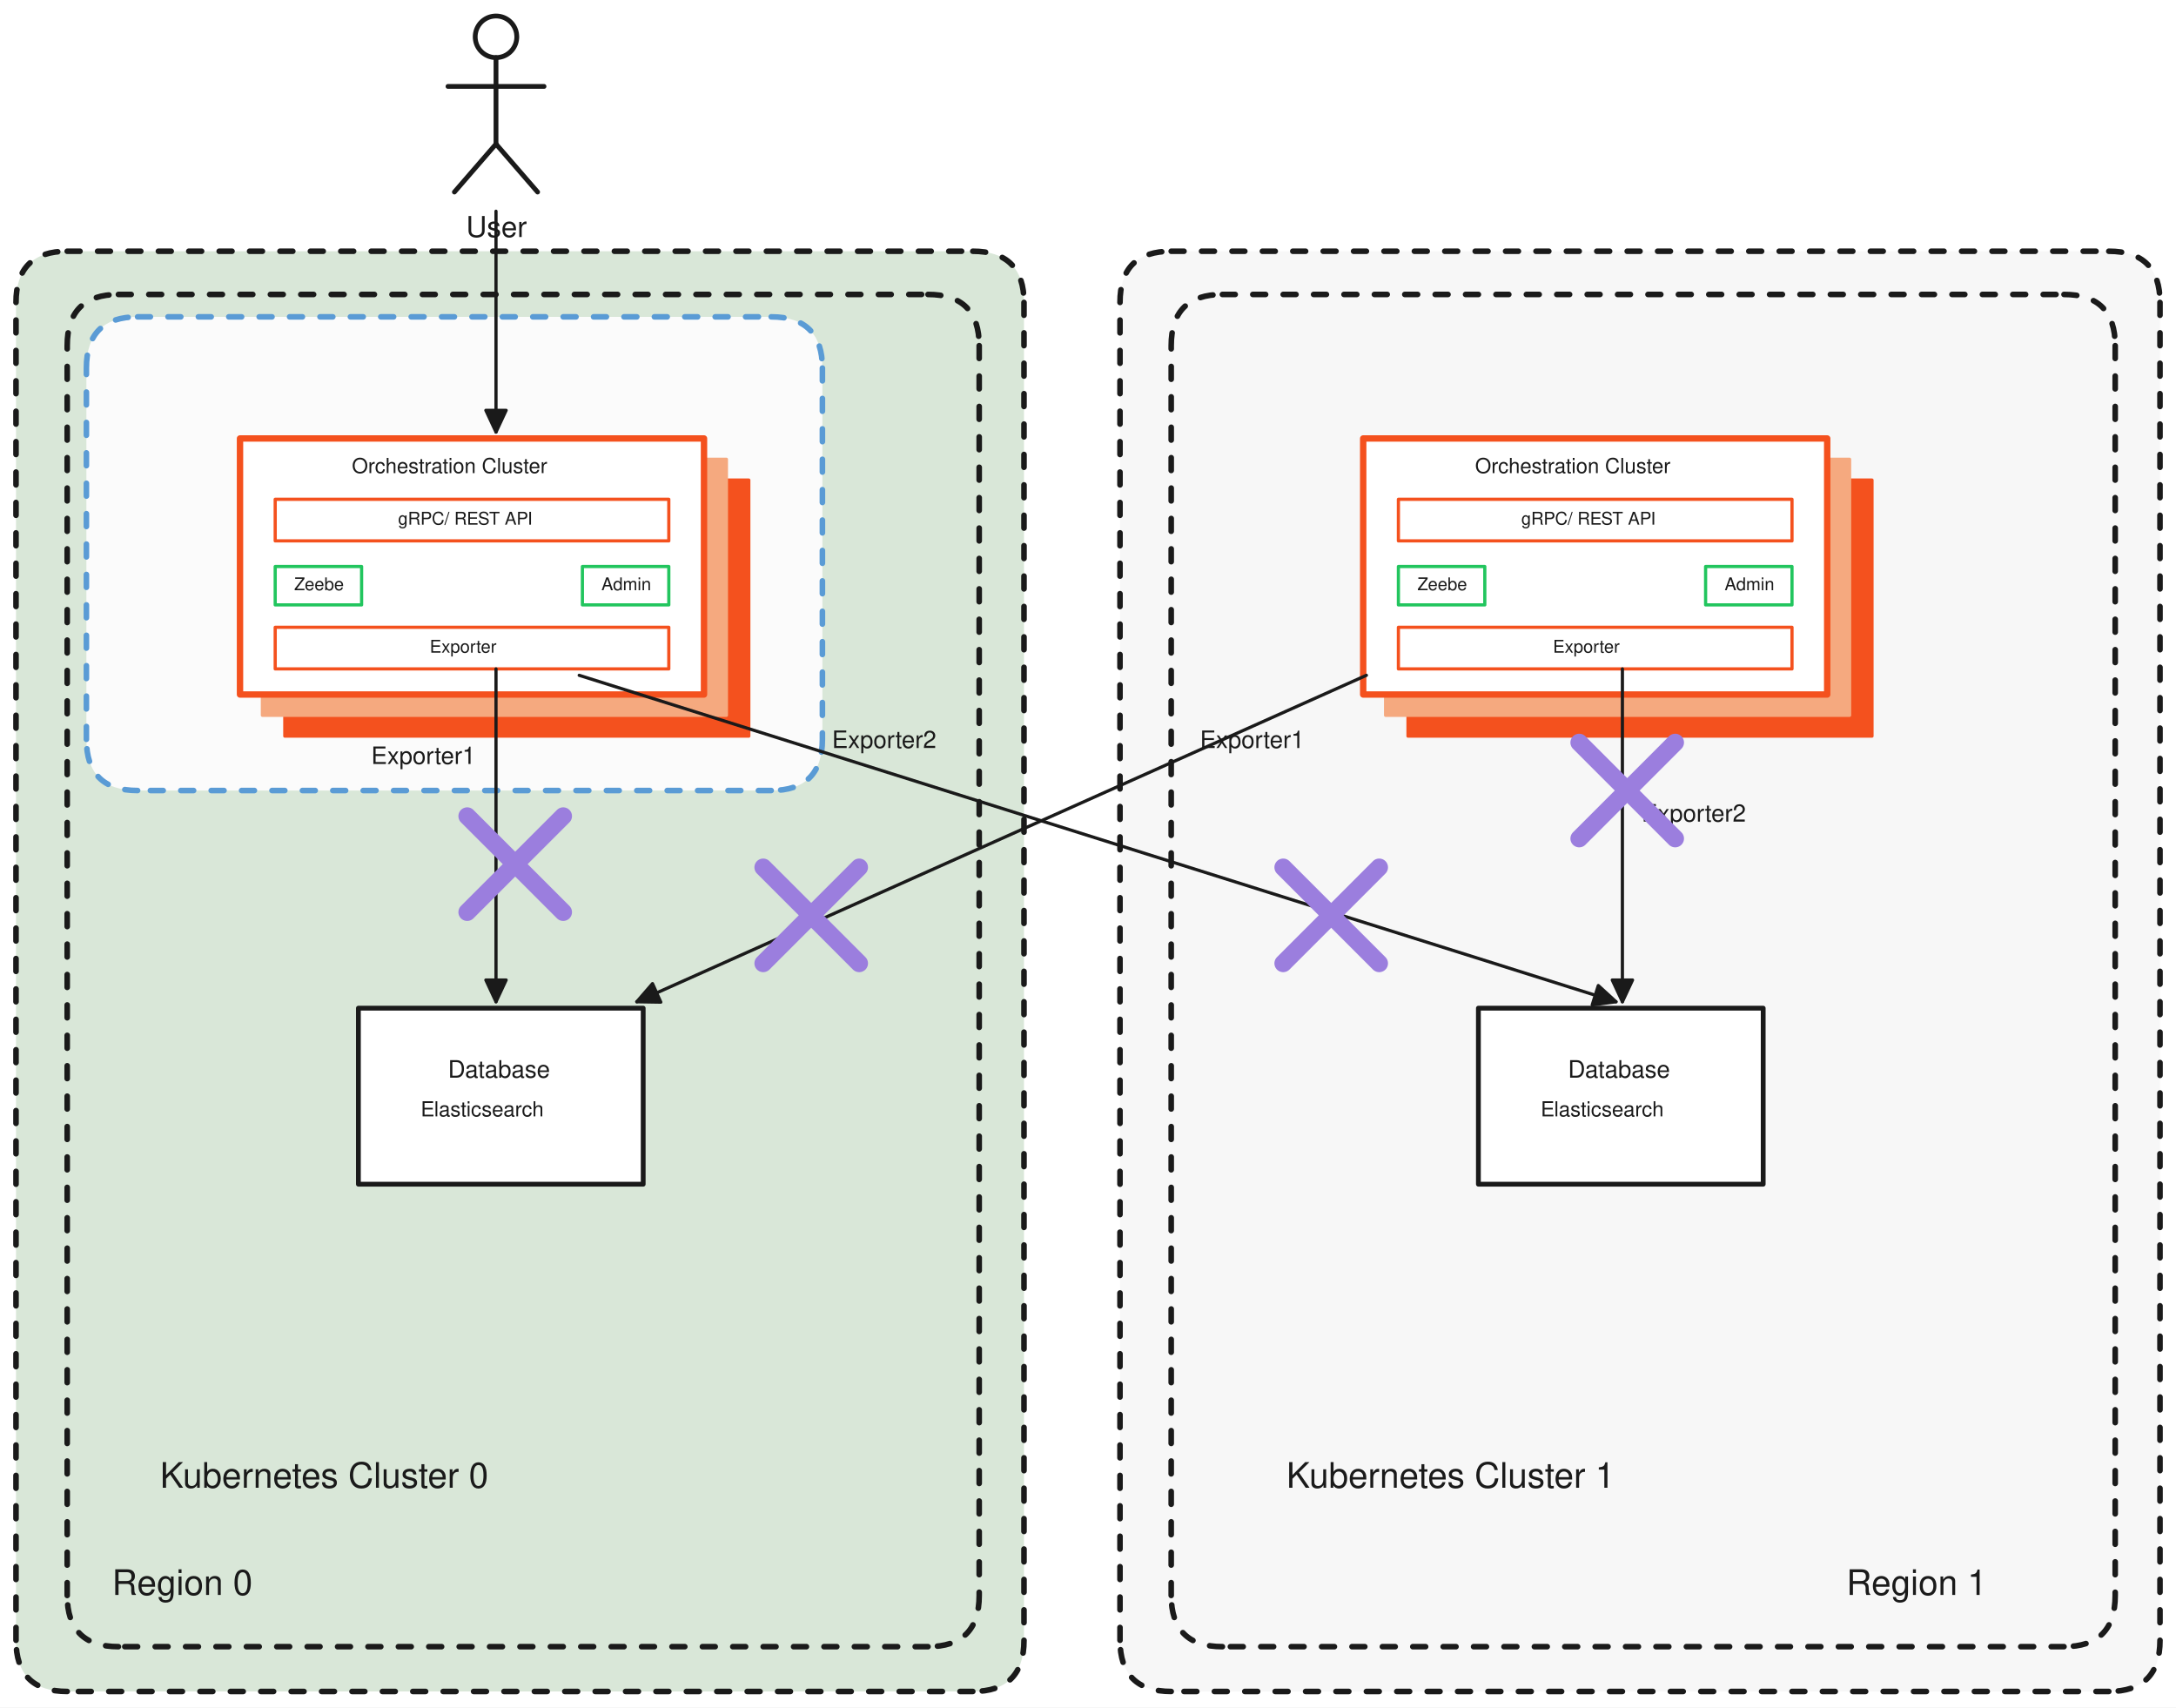
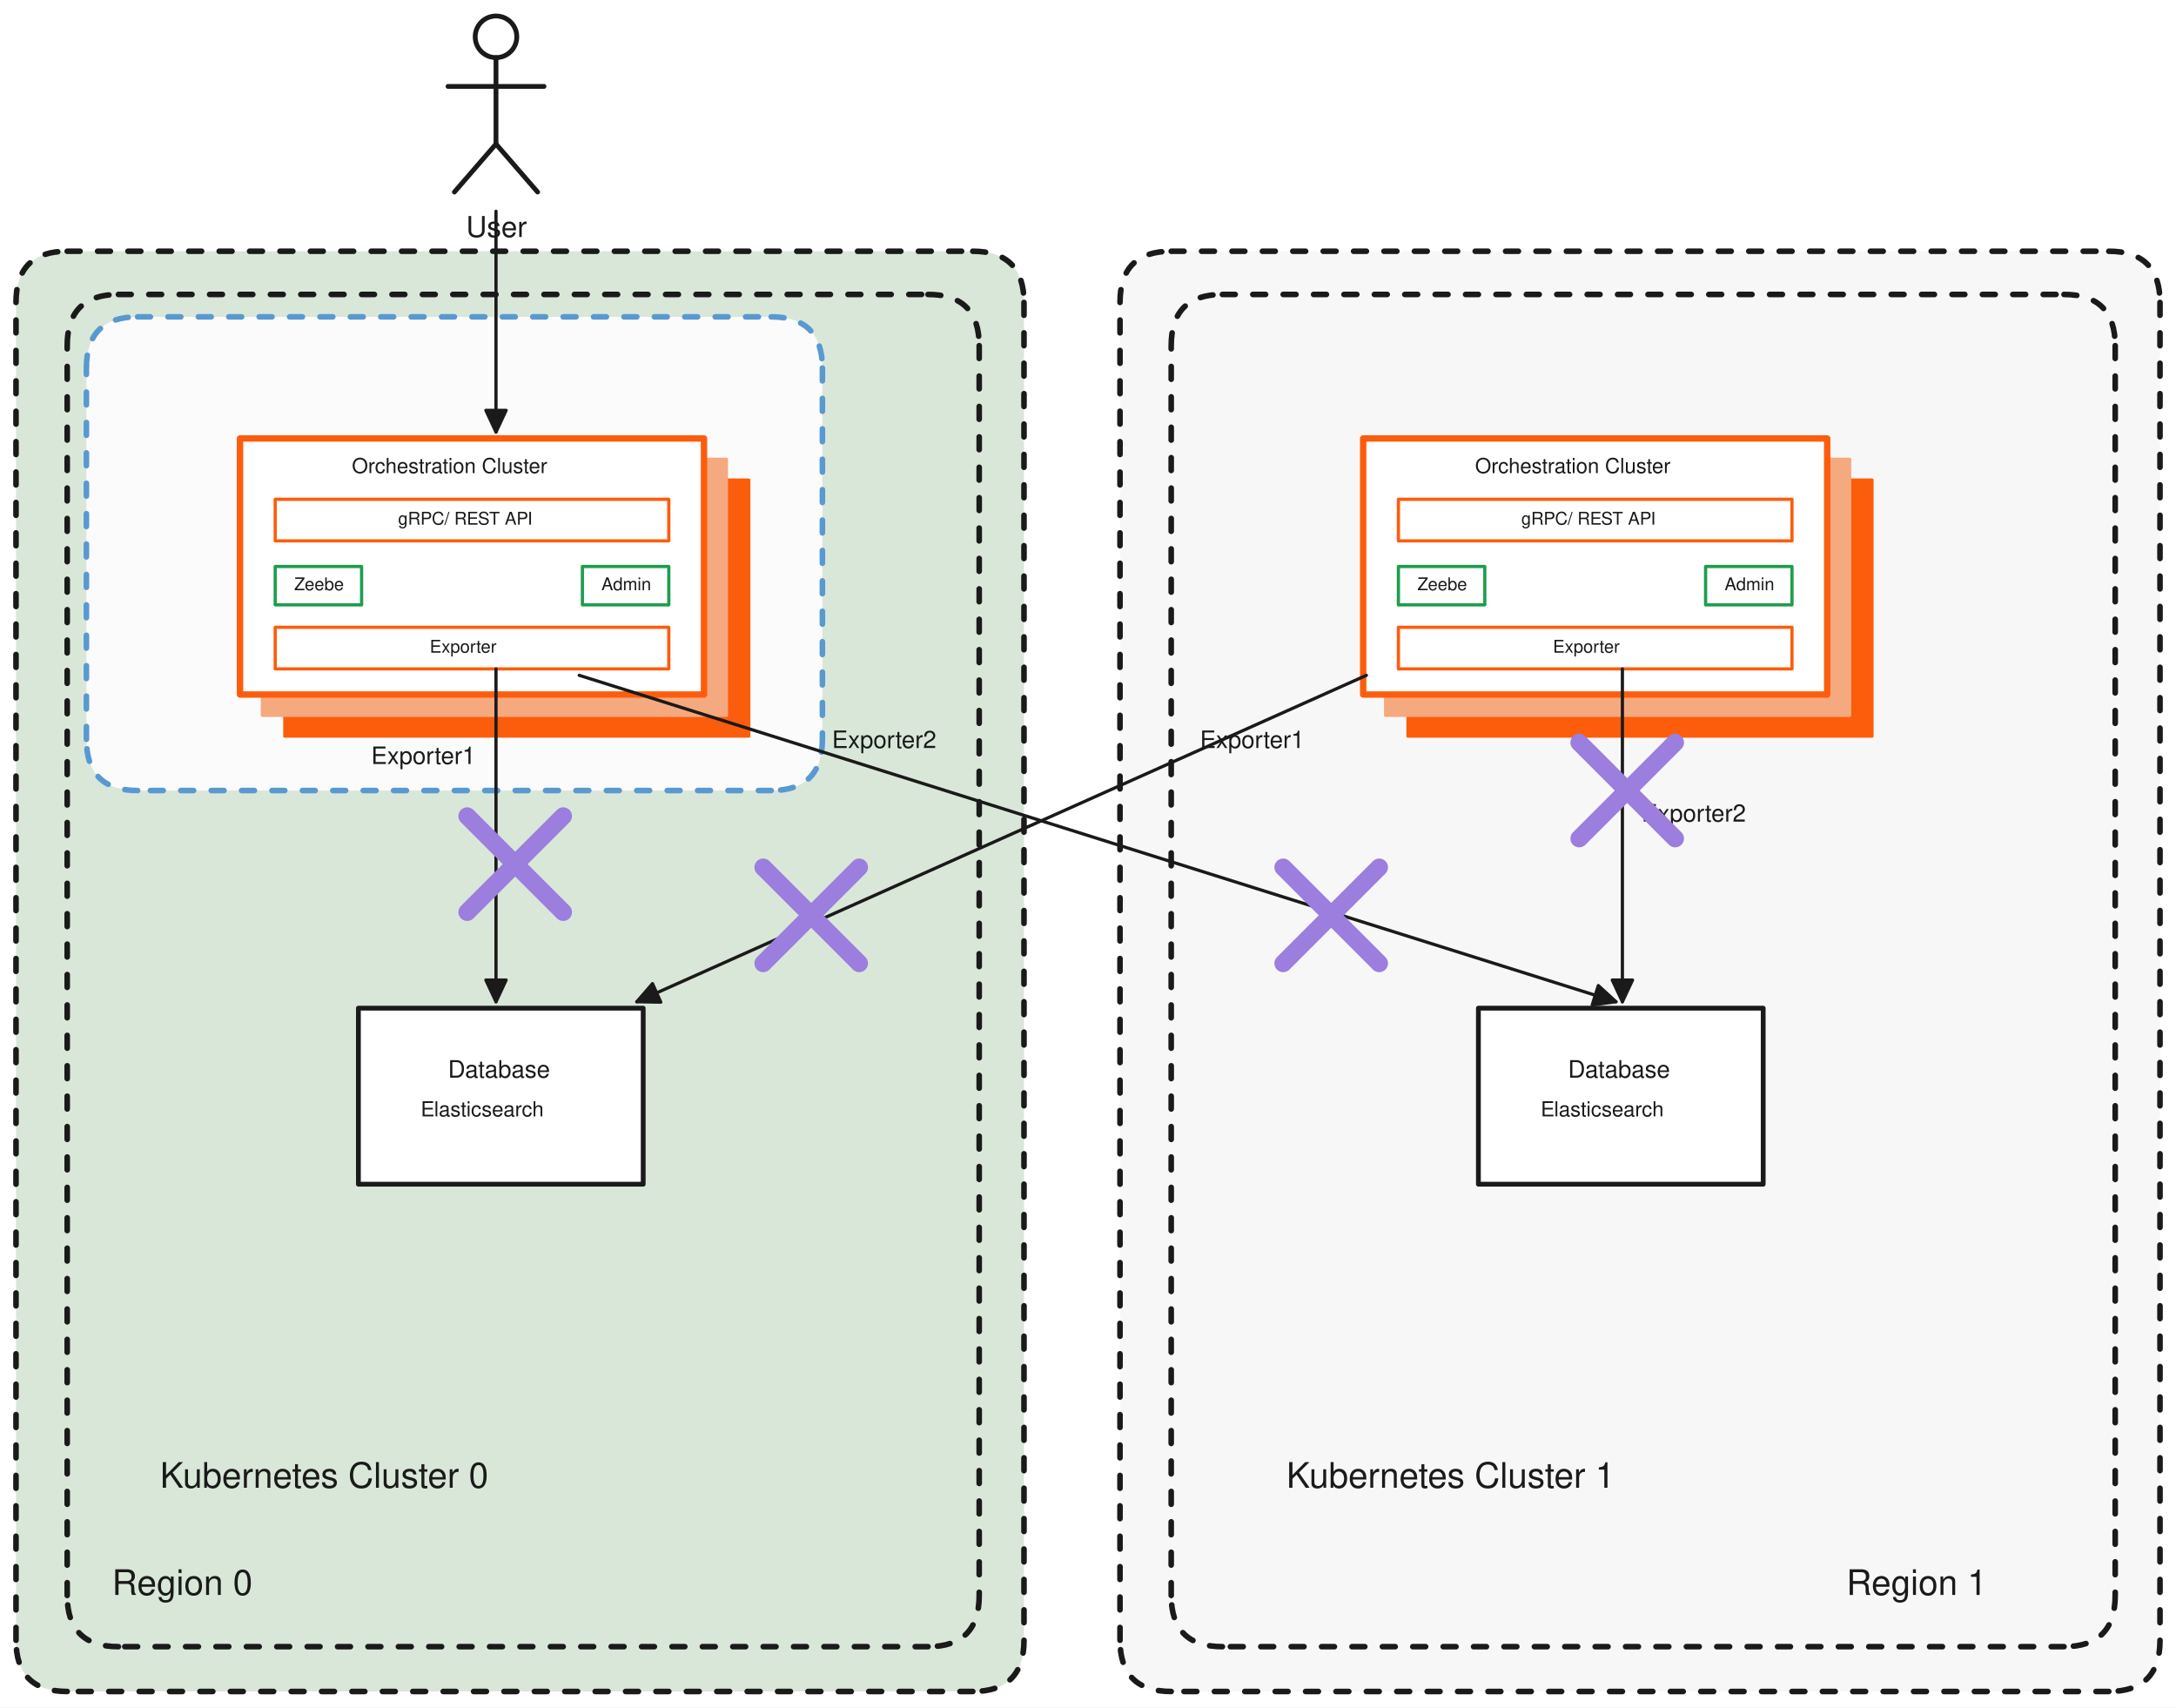
<svg xmlns="http://www.w3.org/2000/svg" version="1.1" viewBox="0 0 1360 1067" width="2720" height="2134">
  <defs>
    <style class="style-fonts">
      </style>
  </defs>
  <rect x="0" y="0" width="1360" height="1067" fill="#ffffff" />
  <g stroke-linecap="round" transform="translate(297 10) rotate(0 13 13)">
    <path d="M26 13 C26 13.75, 25.93 14.52, 25.8 15.26 C25.67 16, 25.47 16.74, 25.22 17.45 C24.96 18.15, 24.63 18.85, 24.26 19.5 C23.88 20.15, 23.44 20.78, 22.96 21.36 C22.47 21.93, 21.93 22.47, 21.36 22.96 C20.78 23.44, 20.15 23.88, 19.5 24.26 C18.85 24.63, 18.15 24.96, 17.45 25.22 C16.74 25.47, 16 25.67, 15.26 25.8 C14.52 25.93, 13.75 26, 13 26 C12.25 26, 11.48 25.93, 10.74 25.8 C10 25.67, 9.26 25.47, 8.55 25.22 C7.85 24.96, 7.15 24.63, 6.5 24.26 C5.85 23.88, 5.22 23.44, 4.64 22.96 C4.07 22.47, 3.53 21.93, 3.04 21.36 C2.56 20.78, 2.12 20.15, 1.74 19.5 C1.37 18.85, 1.04 18.15, 0.78 17.45 C0.53 16.74, 0.33 16, 0.2 15.26 C0.07 14.52, 0 13.75, 0 13 C0 12.25, 0.07 11.48, 0.2 10.74 C0.33 10, 0.53 9.26, 0.78 8.55 C1.04 7.85, 1.37 7.15, 1.74 6.5 C2.12 5.85, 2.56 5.22, 3.04 4.64 C3.53 4.07, 4.07 3.53, 4.64 3.04 C5.22 2.56, 5.85 2.12, 6.5 1.74 C7.15 1.37, 7.85 1.04, 8.55 0.78 C9.26 0.53, 10 0.33, 10.74 0.2 C11.48 0.07, 12.25 0, 13 0 C13.75 0, 14.52 0.07, 15.26 0.2 C16 0.33, 16.74 0.53, 17.45 0.78 C18.15 1.04, 18.85 1.37, 19.5 1.74 C20.15 2.12, 20.78 2.56, 21.36 3.04 C21.93 3.53, 22.47 4.07, 22.96 4.64 C23.44 5.22, 23.88 5.85, 24.26 6.5 C24.63 7.15, 24.96 7.85, 25.22 8.55 C25.47 9.26, 25.67 10, 25.8 10.74 C25.93 11.48, 25.97 12.62, 26 13 C26.03 13.38, 26.03 12.62, 26 13" stroke="#1a1a1a" stroke-width="3" fill="none" />
  </g>
  <g stroke-linecap="round">
    <g transform="translate(310 36) rotate(0 0 27)">
      <path d="M0 0 C0 11.04, 0 22.09, 0 54 M0 0 C0 16.08, 0 32.16, 0 54" stroke="#1a1a1a" stroke-width="3" fill="none" />
    </g>
  </g>
  <mask />
  <g stroke-linecap="round">
    <g transform="translate(280 54) rotate(0 30 0)">
      <path d="M0 0 C12.27 0, 24.55 0, 60 0 M0 0 C12.1 0, 24.21 0, 60 0" stroke="#1a1a1a" stroke-width="3" fill="none" />
    </g>
  </g>
  <mask />
  <g stroke-linecap="round">
    <g transform="translate(310 90) rotate(0 -13 15)">
      <path d="M0 0 C-5.32 6.14, -10.64 12.28, -26 30 M0 0 C-7.95 9.17, -15.9 18.34, -26 30" stroke="#1a1a1a" stroke-width="3" fill="none" />
    </g>
  </g>
  <mask />
  <g stroke-linecap="round">
    <g transform="translate(310 90) rotate(0 13 15)">
      <path d="M0 0 C5.32 6.14, 10.64 12.28, 26 30 M0 0 C5.45 6.29, 10.9 12.58, 26 30" stroke="#1a1a1a" stroke-width="3" fill="none" />
    </g>
  </g>
  <mask />
  <g transform="translate(291.3 132) rotate(0 18.7 10.625)">
    <text x="0" y="16.11" font-family="Helvetica, Segoe UI Emoji" font-size="18px" fill="#1a1a1a" text-anchor="start" style="white-space: pre;" direction="ltr" dominant-baseline="alphabetic">User</text>
  </g>
  <g stroke-linecap="round" transform="translate(10 157) rotate(0 315 450)">
    <path d="M32 0 C219.19 0, 406.38 0, 598 0 C619.33 0, 630 10.67, 630 32 C630 283.56, 630 535.12, 630 868 C630 889.33, 619.33 900, 598 900 C453.5 900, 308.99 900, 32 900 C10.67 900, 0 889.33, 0 868 C0 663.64, 0 459.28, 0 32 C0 10.67, 10.67 0, 32 0" stroke="none" stroke-width="0" fill="#d9e7d8" />
    <path d="M32 0 C147.85 0, 263.7 0, 598 0 M598 0 C619.33 0, 630 10.67, 630 32 M630 32 C630 239.89, 630 447.78, 630 868 M630 868 C630 889.33, 619.33 900, 598 900 M598 900 C463.63 900, 329.26 900, 32 900 M32 900 C10.67 900, 0 889.33, 0 868 M0 868 C0 643.64, 0 419.27, 0 32 M0 32 C0 10.67, 10.67 0, 32 0" stroke="#1a1a1a" stroke-width="3.5" fill="none" stroke-dasharray="8 11" />
  </g>
  <g stroke-linecap="round" transform="translate(42 184) rotate(0 285 422.5)">
    <path d="M32 0 C135.59 0, 239.17 0, 538 0 M538 0 C559.33 0, 570 10.67, 570 32 M570 32 C570 342.94, 570 653.89, 570 813 M570 813 C570 834.33, 559.33 845, 538 845 M538 845 C355.88 845, 173.76 845, 32 845 M32 845 C10.67 845, 0 834.33, 0 813 M0 813 C0 541.88, 0 270.76, 0 32 M0 32 C0 10.67, 10.67 0, 32 0" stroke="#1a1a1a" stroke-width="3.5" fill="none" stroke-dasharray="8 11" />
  </g>
  <g transform="translate(100 910) rotate(0 121 13.75)">
    <text x="0" y="19.69" font-family="Helvetica, Segoe UI Emoji" font-size="22px" fill="#1a1a1a" text-anchor="start" style="white-space: pre;" direction="ltr" dominant-baseline="alphabetic">Kubernetes Cluster 0</text>
  </g>
  <g transform="translate(70 977) rotate(0 48.4 13.75)">
    <text x="0" y="19.69" font-family="Helvetica, Segoe UI Emoji" font-size="22px" fill="#1a1a1a" text-anchor="start" style="white-space: pre;" direction="ltr" dominant-baseline="alphabetic">Region 0</text>
  </g>
  <g stroke-linecap="round" transform="translate(700 157) rotate(0 325 450)">
    <path d="M32 0 C248.56 0, 465.11 0, 618 0 C639.33 0, 650 10.67, 650 32 C650 221.32, 650 410.65, 650 868 C650 889.33, 639.33 900, 618 900 C450.42 900, 282.84 900, 32 900 C10.67 900, 0 889.33, 0 868 C0 675.8, 0 483.6, 0 32 C0 10.67, 10.67 0, 32 0" stroke="none" stroke-width="0" fill="#f7f7f7" />
    <path d="M32 0 C152.02 0, 272.04 0, 618 0 M618 0 C639.33 0, 650 10.67, 650 32 M650 32 C650 238.09, 650 444.19, 650 868 M650 868 C650 889.33, 639.33 900, 618 900 M618 900 C426.1 900, 234.21 900, 32 900 M32 900 C10.67 900, 0 889.33, 0 868 M0 868 C0 547.43, 0 226.86, 0 32 M0 32 C0 10.67, 10.67 0, 32 0" stroke="#1a1a1a" stroke-width="3.5" fill="none" stroke-dasharray="8 11" />
  </g>
  <g stroke-linecap="round" transform="translate(732 184) rotate(0 295 422.5)">
    <path d="M32 0 C139.75 0, 247.49 0, 558 0 M558 0 C579.33 0, 590 10.67, 590 32 M590 32 C590 341.27, 590 650.53, 590 813 M590 813 C590 834.33, 579.33 845, 558 845 M558 845 C426.51 845, 295.02 845, 32 845 M32 845 C10.67 845, 0 834.33, 0 813 M0 813 C0 608.2, 0 403.4, 0 32 M0 32 C0 10.67, 10.67 0, 32 0" stroke="#1a1a1a" stroke-width="3.5" fill="none" stroke-dasharray="8 11" />
  </g>
  <g transform="translate(804 910) rotate(0 121 13.75)">
    <text x="0" y="19.69" font-family="Helvetica, Segoe UI Emoji" font-size="22px" fill="#1a1a1a" text-anchor="start" style="white-space: pre;" direction="ltr" dominant-baseline="alphabetic">Kubernetes Cluster 1</text>
  </g>
  <g transform="translate(1154 977) rotate(0 48.4 13.75)">
    <text x="0" y="19.69" font-family="Helvetica, Segoe UI Emoji" font-size="22px" fill="#1a1a1a" text-anchor="start" style="white-space: pre;" direction="ltr" dominant-baseline="alphabetic">Region 1</text>
  </g>
  <g stroke-linecap="round" transform="translate(54 198) rotate(0 230 148)">
    <path d="M32 0 C114.52 0, 197.04 0, 428 0 C449.33 0, 460 10.67, 460 32 C460 113.67, 460 195.34, 460 264 C460 285.33, 449.33 296, 428 296 C302.61 296, 177.23 296, 32 296 C10.67 296, 0 285.33, 0 264 C0 214.04, 0 164.07, 0 32 C0 10.67, 10.67 0, 32 0" stroke="none" stroke-width="0" fill="#fbfbfb" />
-     <path d="M32 0 C113.15 0, 194.31 0, 428 0 M428 0 C449.33 0, 460 10.67, 460 32 M460 32 C460 88.7, 460 145.39, 460 264 M460 264 C460 285.33, 449.33 296, 428 296 M428 296 C341.86 296, 255.71 296, 32 296 M32 296 C10.67 296, 0 285.33, 0 264 M0 264 C0 194.74, 0 125.48, 0 32 M0 32 C0 10.67, 10.67 0, 32 0" stroke="#5a9bd5" stroke-width="3.5" fill="none" stroke-dasharray="8 11" />
+     <path d="M32 0 C113.15 0, 194.31 0, 428 0 M428 0 C449.33 0, 460 10.67, 460 32 M460 32 C460 88.7, 460 145.39, 460 264 M460 264 C460 285.33, 449.33 296, 428 296 M428 296 C341.86 296, 255.71 296, 32 296 M32 296 C10.67 296, 0 285.33, 0 264 M0 264 C0 194.74, 0 125.48, 0 32 M0 32 C0 10.67, 10.67 0, 32 0" stroke="#5999d2" stroke-width="3.5" fill="none" stroke-dasharray="8 11" />
  </g>
  <g stroke-linecap="round" transform="translate(178 300) rotate(0 145 80)">
-     <path d="M0 0 L290 0 L290 160 L0 160" stroke="none" stroke-width="0" fill="#f4511e" />
-     <path d="M0 0 C59.44 0, 118.88 0, 290 0 M0 0 C102.42 0, 204.84 0, 290 0 M290 0 C290 35.59, 290 71.19, 290 160 M290 0 C290 45.78, 290 91.57, 290 160 M290 160 C211.19 160, 132.38 160, 0 160 M290 160 C230.64 160, 171.27 160, 0 160 M0 160 C0 118.42, 0 76.83, 0 0 M0 160 C0 123.01, 0 86.03, 0 0" stroke="#f4511e" stroke-width="2" fill="none" />
+     <path d="M0 0 L290 0 L290 160 L0 160" stroke="none" stroke-width="0" fill="#fc5d0d" />
+     <path d="M0 0 C59.44 0, 118.88 0, 290 0 M0 0 C102.42 0, 204.84 0, 290 0 M290 0 C290 35.59, 290 71.19, 290 160 M290 0 C290 45.78, 290 91.57, 290 160 M290 160 C211.19 160, 132.38 160, 0 160 M290 160 C230.64 160, 171.27 160, 0 160 M0 160 C0 118.42, 0 76.83, 0 0 M0 160 C0 123.01, 0 86.03, 0 0" stroke="#fc5d0d" stroke-width="2" fill="none" />
  </g>
  <g stroke-linecap="round" transform="translate(164 287) rotate(0 145 80)">
    <path d="M0 0 L290 0 L290 160 L0 160" stroke="none" stroke-width="0" fill="#f5a97f" />
    <path d="M0 0 C59.45 0, 118.9 0, 290 0 M0 0 C74.57 0, 149.13 0, 290 0 M290 0 C290 42.94, 290 85.88, 290 160 M290 0 C290 50.1, 290 100.2, 290 160 M290 160 C231.32 160, 172.64 160, 0 160 M290 160 C205.59 160, 121.18 160, 0 160 M0 160 C0 120.85, 0 81.69, 0 0 M0 160 C0 113.31, 0 66.62, 0 0" stroke="#f5a97f" stroke-width="2" fill="none" />
  </g>
  <g stroke-linecap="round" transform="translate(150 274) rotate(0 145 80)">
    <path d="M0 0 L290 0 L290 160 L0 160" stroke="none" stroke-width="0" fill="#ffffff" />
-     <path d="M0 0 C59.46 0, 118.92 0, 290 0 M0 0 C104.71 0, 209.43 0, 290 0 M290 0 C290 50.29, 290 100.58, 290 160 M290 0 C290 54.42, 290 108.83, 290 160 M290 160 C193.45 160, 96.89 160, 0 160 M290 160 C180.54 160, 71.09 160, 0 160 M0 160 C0 123.28, 0 86.55, 0 0 M0 160 C0 103.61, 0 47.21, 0 0" stroke="#f4511e" stroke-width="4" fill="none" />
+     <path d="M0 0 C59.46 0, 118.92 0, 290 0 M0 0 C104.71 0, 209.43 0, 290 0 M290 0 C290 50.29, 290 100.58, 290 160 M290 0 C290 54.42, 290 108.83, 290 160 M290 160 C193.45 160, 96.89 160, 0 160 M290 160 C180.54 160, 71.09 160, 0 160 M0 160 C0 123.28, 0 86.55, 0 0 M0 160 C0 103.61, 0 47.21, 0 0" stroke="#fc5d0d" stroke-width="4" fill="none" />
  </g>
  <g transform="translate(219.925 284) rotate(0 75.075 8.125)">
    <text x="0" y="11.635" font-family="Helvetica, Segoe UI Emoji" font-size="13px" fill="#1a1a1a" text-anchor="start" style="white-space: pre;" direction="ltr" dominant-baseline="alphabetic">Orchestration Cluster</text>
  </g>
  <g stroke-linecap="round" transform="translate(172 312) rotate(0 123 13)">
    <path d="M0 0 L246 0 L246 26 L0 26" stroke="none" stroke-width="0" fill="#ffffff" />
-     <path d="M0 0 C50.45 0, 100.91 0, 246 0 M0 0 C90.77 0, 181.54 0, 246 0 M246 0 C246 5.36, 246 10.72, 246 26 M246 0 C246 10.24, 246 20.49, 246 26 M246 26 C149.05 26, 52.09 26, 0 26 M246 26 C159.86 26, 73.72 26, 0 26 M0 26 C0 15.62, 0 5.24, 0 0 M0 26 C0 18.88, 0 11.76, 0 0" stroke="#f4511e" stroke-width="2" fill="none" />
+     <path d="M0 0 C50.45 0, 100.91 0, 246 0 M0 0 C90.77 0, 181.54 0, 246 0 M246 0 C246 5.36, 246 10.72, 246 26 M246 0 C246 10.24, 246 20.49, 246 26 M246 26 C149.05 26, 52.09 26, 0 26 M246 26 C159.86 26, 73.72 26, 0 26 M0 26 C0 15.62, 0 5.24, 0 0 M0 26 C0 18.88, 0 11.76, 0 0" stroke="#fc5d0d" stroke-width="2" fill="none" />
  </g>
  <g transform="translate(248.8 318) rotate(0 46.2 7.5)">
    <text x="0" y="9.845" font-family="Helvetica, Segoe UI Emoji" font-size="11px" fill="#1a1a1a" text-anchor="start" style="white-space: pre;" direction="ltr" dominant-baseline="alphabetic">gRPC/ REST API</text>
  </g>
  <g stroke-linecap="round" transform="translate(172 354) rotate(0 27 12)">
    <path d="M0 0 L54 0 L54 24 L0 24" stroke="none" stroke-width="0" fill="#ffffff" />
-     <path d="M0 0 C11.08 0, 22.16 0, 54 0 M0 0 C20.35 0, 40.71 0, 54 0 M54 0 C54 7.15, 54 14.31, 54 24 M54 0 C54 5.95, 54 11.9, 54 24 M54 24 C40.21 24, 26.43 24, 0 24 M54 24 C36.56 24, 19.13 24, 0 24 M0 24 C0 15.15, 0 6.3, 0 0 M0 24 C0 14.52, 0 5.04, 0 0" stroke="#22c55e" stroke-width="2" fill="none" />
+     <path d="M0 0 C11.08 0, 22.16 0, 54 0 M0 0 C20.35 0, 40.71 0, 54 0 M54 0 C54 7.15, 54 14.31, 54 24 M54 0 C54 5.95, 54 11.9, 54 24 M54 24 C40.21 24, 26.43 24, 0 24 M54 24 C36.56 24, 19.13 24, 0 24 M0 24 C0 15.15, 0 6.3, 0 0 M0 24 C0 14.52, 0 5.04, 0 0" stroke="#1d9e4b" stroke-width="2" fill="none" />
  </g>
  <g transform="translate(183.875 359) rotate(0 15.125 6.875)">
    <text x="0" y="9.845" font-family="Helvetica, Segoe UI Emoji" font-size="11px" fill="#1a1a1a" text-anchor="start" style="white-space: pre;" direction="ltr" dominant-baseline="alphabetic">Zeebe</text>
  </g>
  <g stroke-linecap="round" transform="translate(364 354) rotate(0 27 12)">
    <path d="M0 0 L54 0 L54 24 L0 24" stroke="none" stroke-width="0" fill="#ffffff" />
-     <path d="M0 0 C11.08 0, 22.16 0, 54 0 M0 0 C20.78 0, 41.56 0, 54 0 M54 0 C54 9.36, 54 18.72, 54 24 M54 0 C54 7.25, 54 14.49, 54 24 M54 24 C36.91 24, 19.82 24, 0 24 M54 24 C38.04 24, 22.07 24, 0 24 M0 24 C0 15.88, 0 7.76, 0 0 M0 24 C0 16.41, 0 8.81, 0 0" stroke="#22c55e" stroke-width="2" fill="none" />
+     <path d="M0 0 C11.08 0, 22.16 0, 54 0 M0 0 C20.78 0, 41.56 0, 54 0 M54 0 C54 9.36, 54 18.72, 54 24 M54 0 C54 7.25, 54 14.49, 54 24 M54 24 C36.91 24, 19.82 24, 0 24 M54 24 C38.04 24, 22.07 24, 0 24 M0 24 C0 15.88, 0 7.76, 0 0 M0 24 C0 16.41, 0 8.81, 0 0" stroke="#1d9e4b" stroke-width="2" fill="none" />
  </g>
  <g transform="translate(375.875 359) rotate(0 15.125 6.875)">
    <text x="0" y="9.845" font-family="Helvetica, Segoe UI Emoji" font-size="11px" fill="#1a1a1a" text-anchor="start" style="white-space: pre;" direction="ltr" dominant-baseline="alphabetic">Admin</text>
  </g>
  <g stroke-linecap="round" transform="translate(172 392) rotate(0 123 13)">
    <path d="M0 0 L246 0 L246 26 L0 26" stroke="none" stroke-width="0" fill="#ffffff" />
-     <path d="M0 0 C50.5 0, 101 0, 246 0 M0 0 C96.61 0, 193.23 0, 246 0 M246 0 C246 7.33, 246 14.65, 246 26 M246 0 C246 9.25, 246 18.5, 246 26 M246 26 C153.09 26, 60.19 26, 0 26 M246 26 C179.99 26, 113.97 26, 0 26 M0 26 C0 17.99, 0 9.98, 0 0 M0 26 C0 19.82, 0 13.64, 0 0" stroke="#f4511e" stroke-width="2" fill="none" />
+     <path d="M0 0 C50.5 0, 101 0, 246 0 M0 0 C96.61 0, 193.23 0, 246 0 M246 0 C246 7.33, 246 14.65, 246 26 M246 0 C246 9.25, 246 18.5, 246 26 M246 26 C153.09 26, 60.19 26, 0 26 M246 26 C179.99 26, 113.97 26, 0 26 M0 26 C0 17.99, 0 9.98, 0 0 M0 26 C0 19.82, 0 13.64, 0 0" stroke="#fc5d0d" stroke-width="2" fill="none" />
  </g>
  <g transform="translate(268.6 398) rotate(0 26.4 7.5)">
    <text x="0" y="9.845" font-family="Helvetica, Segoe UI Emoji" font-size="11px" fill="#1a1a1a" text-anchor="start" style="white-space: pre;" direction="ltr" dominant-baseline="alphabetic">Exporter</text>
  </g>
  <g stroke-linecap="round" transform="translate(224 630) rotate(0 89 55)">
    <path d="M0 0 L178 0 L178 110 L0 110" stroke="none" stroke-width="0" fill="#ffffff" />
    <path d="M0 0 C36.55 0, 73.1 0, 178 0 M0 0 C35.72 0, 71.43 0, 178 0 M178 0 C178 41.1, 178 82.21, 178 110 M178 0 C178 23.08, 178 46.16, 178 110 M178 110 C135.49 110, 92.97 110, 0 110 M178 110 C135.09 110, 92.17 110, 0 110 M0 110 C0 79.46, 0 48.92, 0 0 M0 110 C0 70.51, 0 31.03, 0 0" stroke="#1a1a1a" stroke-width="3" fill="none" />
  </g>
  <g transform="translate(280 660) rotate(0 33 9.375)">
    <text x="0" y="13.425" font-family="Helvetica, Segoe UI Emoji" font-size="15px" fill="#1a1a1a" text-anchor="start" style="white-space: pre;" direction="ltr" dominant-baseline="alphabetic">Database</text>
  </g>
  <g transform="translate(262.95 686) rotate(0 50.05 8.75)">
    <text x="0" y="11.635" font-family="Helvetica, Segoe UI Emoji" font-size="13px" fill="#1a1a1a" text-anchor="start" style="white-space: pre;" direction="ltr" dominant-baseline="alphabetic">Elasticsearch</text>
  </g>
  <g stroke-linecap="round" transform="translate(880 300) rotate(0 145 80)">
-     <path d="M0 0 L290 0 L290 160 L0 160" stroke="none" stroke-width="0" fill="#f4511e" />
-     <path d="M0 0 C59.58 0, 119.16 0, 290 0 M0 0 C90.63 0, 181.26 0, 290 0 M290 0 C290 49.83, 290 99.67, 290 160 M290 0 C290 46.52, 290 93.03, 290 160 M290 160 C223.12 160, 156.24 160, 0 160 M290 160 C202.95 160, 115.9 160, 0 160 M0 160 C0 122.86, 0 85.73, 0 0 M0 160 C0 105.45, 0 50.91, 0 0" stroke="#f4511e" stroke-width="2" fill="none" />
+     <path d="M0 0 L290 0 L290 160 L0 160" stroke="none" stroke-width="0" fill="#fc5d0d" />
+     <path d="M0 0 C59.58 0, 119.16 0, 290 0 M0 0 C90.63 0, 181.26 0, 290 0 M290 0 C290 49.83, 290 99.67, 290 160 M290 0 C290 46.52, 290 93.03, 290 160 M290 160 C223.12 160, 156.24 160, 0 160 M290 160 C202.95 160, 115.9 160, 0 160 M0 160 C0 122.86, 0 85.73, 0 0 M0 160 C0 105.45, 0 50.91, 0 0" stroke="#fc5d0d" stroke-width="2" fill="none" />
  </g>
  <g stroke-linecap="round" transform="translate(866 287) rotate(0 145 80)">
    <path d="M0 0 L290 0 L290 160 L0 160" stroke="none" stroke-width="0" fill="#f5a97f" />
    <path d="M0 0 C59.59 0, 119.17 0, 290 0 M0 0 C62.78 0, 125.55 0, 290 0 M290 0 C290 57.18, 290 114.37, 290 160 M290 0 C290 50.83, 290 101.66, 290 160 M290 160 C185.25 160, 80.5 160, 0 160 M290 160 C177.9 160, 65.81 160, 0 160 M0 160 C0 125.29, 0 90.59, 0 0 M0 160 C0 127.75, 0 95.5, 0 0" stroke="#f5a97f" stroke-width="2" fill="none" />
  </g>
  <g stroke-linecap="round" transform="translate(852 274) rotate(0 145 80)">
    <path d="M0 0 L290 0 L290 160 L0 160" stroke="none" stroke-width="0" fill="#ffffff" />
-     <path d="M0 0 C59.6 0, 119.19 0, 290 0 M0 0 C92.92 0, 185.85 0, 290 0 M290 0 C290 32.53, 290 65.07, 290 160 M290 0 C290 55.15, 290 110.29, 290 160 M290 160 C205.38 160, 120.76 160, 0 160 M290 160 C210.86 160, 131.71 160, 0 160 M0 160 C0 127.72, 0 95.45, 0 0 M0 160 C0 118.05, 0 76.09, 0 0" stroke="#f4511e" stroke-width="4" fill="none" />
+     <path d="M0 0 C59.6 0, 119.19 0, 290 0 M0 0 C92.92 0, 185.85 0, 290 0 M290 0 C290 32.53, 290 65.07, 290 160 M290 0 C290 55.15, 290 110.29, 290 160 M290 160 C205.38 160, 120.76 160, 0 160 M290 160 C210.86 160, 131.71 160, 0 160 M0 160 C0 127.72, 0 95.45, 0 0 M0 160 C0 118.05, 0 76.09, 0 0" stroke="#fc5d0d" stroke-width="4" fill="none" />
  </g>
  <g transform="translate(921.925 284) rotate(0 75.075 8.125)">
    <text x="0" y="11.635" font-family="Helvetica, Segoe UI Emoji" font-size="13px" fill="#1a1a1a" text-anchor="start" style="white-space: pre;" direction="ltr" dominant-baseline="alphabetic">Orchestration Cluster</text>
  </g>
  <g stroke-linecap="round" transform="translate(874 312) rotate(0 123 13)">
    <path d="M0 0 L246 0 L246 26 L0 26" stroke="none" stroke-width="0" fill="#ffffff" />
-     <path d="M0 0 C50.57 0, 101.14 0, 246 0 M0 0 C80.77 0, 161.55 0, 246 0 M246 0 C246 7.68, 246 15.35, 246 26 M246 0 C246 10.36, 246 20.73, 246 26 M246 26 C159.17 26, 72.33 26, 0 26 M246 26 C185.57 26, 125.15 26, 0 26 M0 26 C0 16.34, 0 6.69, 0 0 M0 26 C0 16.03, 0 6.06, 0 0" stroke="#f4511e" stroke-width="2" fill="none" />
+     <path d="M0 0 C50.57 0, 101.14 0, 246 0 M0 0 C80.77 0, 161.55 0, 246 0 M246 0 C246 7.68, 246 15.35, 246 26 M246 0 C246 10.36, 246 20.73, 246 26 M246 26 C159.17 26, 72.33 26, 0 26 M246 26 C185.57 26, 125.15 26, 0 26 M0 26 C0 16.34, 0 6.69, 0 0 M0 26 C0 16.03, 0 6.06, 0 0" stroke="#fc5d0d" stroke-width="2" fill="none" />
  </g>
  <g transform="translate(950.8 318) rotate(0 46.2 7.5)">
    <text x="0" y="9.845" font-family="Helvetica, Segoe UI Emoji" font-size="11px" fill="#1a1a1a" text-anchor="start" style="white-space: pre;" direction="ltr" dominant-baseline="alphabetic">gRPC/ REST API</text>
  </g>
  <g stroke-linecap="round" transform="translate(874 354) rotate(0 27 12)">
    <path d="M0 0 L54 0 L54 24 L0 24" stroke="none" stroke-width="0" fill="#ffffff" />
-     <path d="M0 0 C11.1 0, 22.21 0, 54 0 M0 0 C18.16 0, 36.32 0, 54 0 M54 0 C54 9.29, 54 18.58, 54 24 M54 0 C54 6.06, 54 12.12, 54 24 M54 24 C42.44 24, 30.87 24, 0 24 M54 24 C42.21 24, 30.42 24, 0 24 M0 24 C0 15.82, 0 7.63, 0 0 M0 24 C0 16.68, 0 9.37, 0 0" stroke="#22c55e" stroke-width="2" fill="none" />
+     <path d="M0 0 C11.1 0, 22.21 0, 54 0 M0 0 C18.16 0, 36.32 0, 54 0 M54 0 C54 9.29, 54 18.58, 54 24 M54 0 C54 6.06, 54 12.12, 54 24 M54 24 C42.44 24, 30.87 24, 0 24 M54 24 C42.21 24, 30.42 24, 0 24 M0 24 C0 15.82, 0 7.63, 0 0 M0 24 C0 16.68, 0 9.37, 0 0" stroke="#1d9e4b" stroke-width="2" fill="none" />
  </g>
  <g transform="translate(885.875 359) rotate(0 15.125 6.875)">
    <text x="0" y="9.845" font-family="Helvetica, Segoe UI Emoji" font-size="11px" fill="#1a1a1a" text-anchor="start" style="white-space: pre;" direction="ltr" dominant-baseline="alphabetic">Zeebe</text>
  </g>
  <g stroke-linecap="round" transform="translate(1066 354) rotate(0 27 12)">
    <path d="M0 0 L54 0 L54 24 L0 24" stroke="none" stroke-width="0" fill="#ffffff" />
-     <path d="M0 0 C11.11 0, 22.21 0, 54 0 M0 0 C18.59 0, 37.17 0, 54 0 M54 0 C54 6.69, 54 13.39, 54 24 M54 0 C54 7.36, 54 14.71, 54 24 M54 24 C39.13 24, 24.26 24, 0 24 M54 24 C32.88 24, 11.76 24, 0 24 M0 24 C0 16.55, 0 9.09, 0 0 M0 24 C0 18.57, 0 13.15, 0 0" stroke="#22c55e" stroke-width="2" fill="none" />
+     <path d="M0 0 C11.11 0, 22.21 0, 54 0 M0 0 C18.59 0, 37.17 0, 54 0 M54 0 C54 6.69, 54 13.39, 54 24 M54 0 C54 7.36, 54 14.71, 54 24 M54 24 C39.13 24, 24.26 24, 0 24 M54 24 C32.88 24, 11.76 24, 0 24 M0 24 C0 16.55, 0 9.09, 0 0 M0 24 C0 18.57, 0 13.15, 0 0" stroke="#1d9e4b" stroke-width="2" fill="none" />
  </g>
  <g transform="translate(1077.875 359) rotate(0 15.125 6.875)">
    <text x="0" y="9.845" font-family="Helvetica, Segoe UI Emoji" font-size="11px" fill="#1a1a1a" text-anchor="start" style="white-space: pre;" direction="ltr" dominant-baseline="alphabetic">Admin</text>
  </g>
  <g stroke-linecap="round" transform="translate(874 392) rotate(0 123 13)">
    <path d="M0 0 L246 0 L246 26 L0 26" stroke="none" stroke-width="0" fill="#ffffff" />
-     <path d="M0 0 C50.62 0, 101.23 0, 246 0 M0 0 C86.61 0, 173.23 0, 246 0 M246 0 C246 9.64, 246 19.28, 246 26 M246 0 C246 9.37, 246 18.74, 246 26 M246 26 C163.22 26, 80.43 26, 0 26 M246 26 C156.5 26, 67 26, 0 26 M0 26 C0 18.71, 0 11.43, 0 0 M0 26 C0 16.97, 0 7.93, 0 0" stroke="#f4511e" stroke-width="2" fill="none" />
+     <path d="M0 0 C50.62 0, 101.23 0, 246 0 M0 0 C86.61 0, 173.23 0, 246 0 M246 0 C246 9.64, 246 19.28, 246 26 M246 0 C246 9.37, 246 18.74, 246 26 M246 26 C163.22 26, 80.43 26, 0 26 M246 26 C156.5 26, 67 26, 0 26 M0 26 C0 18.71, 0 11.43, 0 0 M0 26 C0 16.97, 0 7.93, 0 0" stroke="#fc5d0d" stroke-width="2" fill="none" />
  </g>
  <g transform="translate(970.6 398) rotate(0 26.4 7.5)">
    <text x="0" y="9.845" font-family="Helvetica, Segoe UI Emoji" font-size="11px" fill="#1a1a1a" text-anchor="start" style="white-space: pre;" direction="ltr" dominant-baseline="alphabetic">Exporter</text>
  </g>
  <g stroke-linecap="round" transform="translate(924 630) rotate(0 89 55)">
    <path d="M0 0 L178 0 L178 110 L0 110" stroke="none" stroke-width="0" fill="#ffffff" />
    <path d="M0 0 C36.64 0, 73.27 0, 178 0 M0 0 C64.08 0, 128.16 0, 178 0 M178 0 C178 28.89, 178 57.79, 178 110 M178 0 C178 23.58, 178 47.16, 178 110 M178 110 C107.21 110, 36.42 110, 0 110 M178 110 C118.09 110, 58.19 110, 0 110 M0 110 C0 82.51, 0 55.03, 0 0 M0 110 C0 80.44, 0 50.88, 0 0" stroke="#1a1a1a" stroke-width="3" fill="none" />
  </g>
  <g transform="translate(980 660) rotate(0 33 9.375)">
    <text x="0" y="13.425" font-family="Helvetica, Segoe UI Emoji" font-size="15px" fill="#1a1a1a" text-anchor="start" style="white-space: pre;" direction="ltr" dominant-baseline="alphabetic">Database</text>
  </g>
  <g transform="translate(962.95 686) rotate(0 50.05 8.75)">
    <text x="0" y="11.635" font-family="Helvetica, Segoe UI Emoji" font-size="13px" fill="#1a1a1a" text-anchor="start" style="white-space: pre;" direction="ltr" dominant-baseline="alphabetic">Elasticsearch</text>
  </g>
  <g stroke-linecap="round">
    <g transform="translate(310 132) rotate(0 0 69)">
      <path d="M0 0 C0 28.42, 0 56.83, 0 138 M0 0 C0 37.52, 0 75.04, 0 138" stroke="#1a1a1a" stroke-width="2" fill="none" />
    </g>
    <g transform="translate(310 132) rotate(0 0 69)">
      <path d="M0 138 L-6.34 124.41 L6.34 124.41 L0 138" stroke="none" stroke-width="0" fill="#1a1a1a" fill-rule="evenodd" />
      <path d="M0 138 C-1.31 135.2, -2.61 132.4, -6.34 124.41 M0 138 C-1.72 134.3, -3.45 130.61, -6.34 124.41 M-6.34 124.41 C-3.8 124.41, -1.26 124.41, 6.34 124.41 M-6.34 124.41 C-2.6 124.41, 1.15 124.41, 6.34 124.41 M6.34 124.41 C3.87 129.7, 1.4 134.99, 0 138 M6.34 124.41 C3.83 129.78, 1.32 135.16, 0 138 M0 138 C0 138, 0 138, 0 138 M0 138 C0 138, 0 138, 0 138" stroke="#1a1a1a" stroke-width="2" fill="none" />
    </g>
  </g>
  <mask />
  <g stroke-linecap="round">
    <g transform="translate(310 418) rotate(0 0 104)">
      <path d="M0 0 C0 42.84, 0 85.67, 0 208 M0 0 C0 78.17, 0 156.34, 0 208" stroke="#1a1a1a" stroke-width="2" fill="none" />
    </g>
    <g transform="translate(310 418) rotate(0 0 104)">
      <path d="M0 208 L-6.34 194.41 L6.34 194.41 L0 208" stroke="none" stroke-width="0" fill="#1a1a1a" fill-rule="evenodd" />
      <path d="M0 208 C-1.31 205.2, -2.61 202.4, -6.34 194.41 M0 208 C-2.38 202.89, -4.76 197.78, -6.34 194.41 M-6.34 194.41 C-3.22 194.41, -0.09 194.41, 6.34 194.41 M-6.34 194.41 C-2.25 194.41, 1.83 194.41, 6.34 194.41 M6.34 194.41 C4.31 198.76, 2.28 203.11, 0 208 M6.34 194.41 C4.55 198.24, 2.76 202.07, 0 208 M0 208 C0 208, 0 208, 0 208 M0 208 C0 208, 0 208, 0 208" stroke="#1a1a1a" stroke-width="2" fill="none" />
    </g>
  </g>
  <mask />
  <g transform="translate(232 464) rotate(0 37.125 9.375)">
    <text x="0" y="13.425" font-family="Helvetica, Segoe UI Emoji" font-size="15px" fill="#1a1a1a" text-anchor="start" style="white-space: pre;" direction="ltr" dominant-baseline="alphabetic">Exporter1</text>
  </g>
  <g stroke-linecap="round">
    <g transform="translate(362 422) rotate(0 324 102)">
      <path d="M0 0 C133.49 42.03, 266.98 84.05, 648 204 M0 0 C248.66 78.28, 497.32 156.57, 648 204" stroke="#1a1a1a" stroke-width="2" fill="none" />
    </g>
    <g transform="translate(362 422) rotate(0 324 102)">
      <path d="M648 204 L633.13 205.96 L636.94 193.87 L648 204" stroke="none" stroke-width="0" fill="#1a1a1a" fill-rule="evenodd" />
      <path d="M648 204 C644.94 204.4, 641.87 204.81, 633.13 205.96 M648 204 C642.29 204.75, 636.59 205.51, 633.13 205.96 M633.13 205.96 C634.42 201.87, 635.7 197.78, 636.94 193.87 M633.13 205.96 C634.56 201.41, 635.99 196.87, 636.94 193.87 M636.94 193.87 C641.15 197.73, 645.37 201.59, 648 204 M636.94 193.87 C639.75 196.45, 642.57 199.03, 648 204 M648 204 C648 204, 648 204, 648 204 M648 204 C648 204, 648 204, 648 204" stroke="#1a1a1a" stroke-width="2" fill="none" />
    </g>
  </g>
  <mask />
  <g stroke-linecap="round">
    <g transform="translate(1014 418) rotate(0 0 104)">
      <path d="M0 0 C0 42.86, 0 85.71, 0 208 M0 0 C0 59.84, 0 119.68, 0 208" stroke="#1a1a1a" stroke-width="2" fill="none" />
    </g>
    <g transform="translate(1014 418) rotate(0 0 104)">
      <path d="M0 208 L-6.34 194.41 L6.34 194.41 L0 208" stroke="none" stroke-width="0" fill="#1a1a1a" fill-rule="evenodd" />
      <path d="M0 208 C-1.31 205.2, -2.61 202.4, -6.34 194.41 M0 208 C-1.82 204.09, -3.65 200.18, -6.34 194.41 M-6.34 194.41 C-1.47 194.41, 3.4 194.41, 6.34 194.41 M-6.34 194.41 C-3.76 194.41, -1.19 194.41, 6.34 194.41 M6.34 194.41 C4.36 198.64, 2.39 202.88, 0 208 M6.34 194.41 C4.18 199.04, 2.01 203.68, 0 208 M0 208 C0 208, 0 208, 0 208 M0 208 C0 208, 0 208, 0 208" stroke="#1a1a1a" stroke-width="2" fill="none" />
    </g>
  </g>
  <mask />
  <g stroke-linecap="round">
    <g transform="translate(854 422) rotate(0 -228 102)">
      <path d="M0 0 C-93.97 42.04, -187.93 84.08, -456 204 M0 0 C-178.59 79.9, -357.19 159.79, -456 204" stroke="#1a1a1a" stroke-width="2" fill="none" />
    </g>
    <g transform="translate(854 422) rotate(0 -228 102)">
      <path d="M-456 204 L-446.18 192.66 L-441 204.24 L-456 204" stroke="none" stroke-width="0" fill="#1a1a1a" fill-rule="evenodd" />
      <path d="M-456 204 C-453.98 201.66, -451.95 199.33, -446.18 192.66 M-456 204 C-452.15 199.56, -448.31 195.12, -446.18 192.66 M-446.18 192.66 C-444.99 195.33, -443.8 197.99, -441 204.24 M-446.18 192.66 C-444.99 195.33, -443.8 197.99, -441 204.24 M-441 204.24 C-444.64 204.18, -448.27 204.12, -456 204 M-441 204.24 C-444.41 204.18, -447.83 204.13, -456 204 M-456 204 C-456 204, -456 204, -456 204 M-456 204 C-456 204, -456 204, -456 204" stroke="#1a1a1a" stroke-width="2" fill="none" />
    </g>
  </g>
  <mask />
  <g transform="translate(520 454) rotate(0 37.125 9.375)">
    <text x="0" y="13.425" font-family="Helvetica, Segoe UI Emoji" font-size="15px" fill="#1a1a1a" text-anchor="start" style="white-space: pre;" direction="ltr" dominant-baseline="alphabetic">Exporter2</text>
  </g>
  <g transform="translate(750 454) rotate(0 37.125 9.375)">
    <text x="0" y="13.425" font-family="Helvetica, Segoe UI Emoji" font-size="15px" fill="#1a1a1a" text-anchor="start" style="white-space: pre;" direction="ltr" dominant-baseline="alphabetic">Exporter1</text>
  </g>
  <g transform="translate(1026 500) rotate(0 37.125 9.375)">
    <text x="0" y="13.425" font-family="Helvetica, Segoe UI Emoji" font-size="15px" fill="#1a1a1a" text-anchor="start" style="white-space: pre;" direction="ltr" dominant-baseline="alphabetic">Exporter2</text>
  </g>
  <g stroke-linecap="round">
    <g transform="translate(477 542) rotate(0 30 30)">
      <path d="M0 0 C12.37 12.37, 24.74 24.74, 60 60 M0 0 C12.45 12.45, 24.9 24.9, 60 60" stroke="#9b7ede" stroke-width="11" fill="none" />
    </g>
  </g>
  <mask />
  <g stroke-linecap="round">
    <g transform="translate(537 542) rotate(0 -30 30)">
      <path d="M0 0 C-12.37 12.37, -24.75 24.75, -60 60 M0 0 C-18.69 18.69, -37.37 37.37, -60 60" stroke="#9b7ede" stroke-width="11" fill="none" />
    </g>
  </g>
  <mask />
  <g stroke-linecap="round">
    <g transform="translate(802 542) rotate(0 30 30)">
      <path d="M0 0 C12.38 12.38, 24.75 24.75, 60 60 M0 0 C12.92 12.92, 25.85 25.85, 60 60" stroke="#9b7ede" stroke-width="11" fill="none" />
    </g>
  </g>
  <mask />
  <g stroke-linecap="round">
    <g transform="translate(862 542) rotate(0 -30 30)">
      <path d="M0 0 C-12.38 12.38, -24.75 24.75, -60 60 M0 0 C-19.16 19.16, -38.32 38.32, -60 60" stroke="#9b7ede" stroke-width="11" fill="none" />
    </g>
  </g>
  <mask />
  <g stroke-linecap="round">
    <g transform="translate(987 464) rotate(0 30 30)">
      <path d="M0 0 C12.38 12.38, 24.76 24.76, 60 60 M0 0 C13.4 13.4, 26.8 26.8, 60 60" stroke="#9b7ede" stroke-width="11" fill="none" />
    </g>
  </g>
  <mask />
  <g stroke-linecap="round">
    <g transform="translate(1047 464) rotate(0 -30 30)">
      <path d="M0 0 C-12.38 12.38, -24.76 24.76, -60 60 M0 0 C-19.64 19.64, -39.27 39.27, -60 60" stroke="#9b7ede" stroke-width="11" fill="none" />
    </g>
  </g>
  <mask />
  <g stroke-linecap="round">
    <g transform="translate(292 510) rotate(0 30 30)">
      <path d="M0 0 C12.38 12.38, 24.77 24.77, 60 60 M0 0 C13.87 13.87, 27.75 27.75, 60 60" stroke="#9b7ede" stroke-width="11" fill="none" />
    </g>
  </g>
  <mask />
  <g stroke-linecap="round">
    <g transform="translate(352 510) rotate(0 -30 30)">
      <path d="M0 0 C-12.38 12.38, -24.77 24.77, -60 60 M0 0 C-20.11 20.11, -40.22 40.22, -60 60" stroke="#9b7ede" stroke-width="11" fill="none" />
    </g>
  </g>
  <mask />
</svg>
